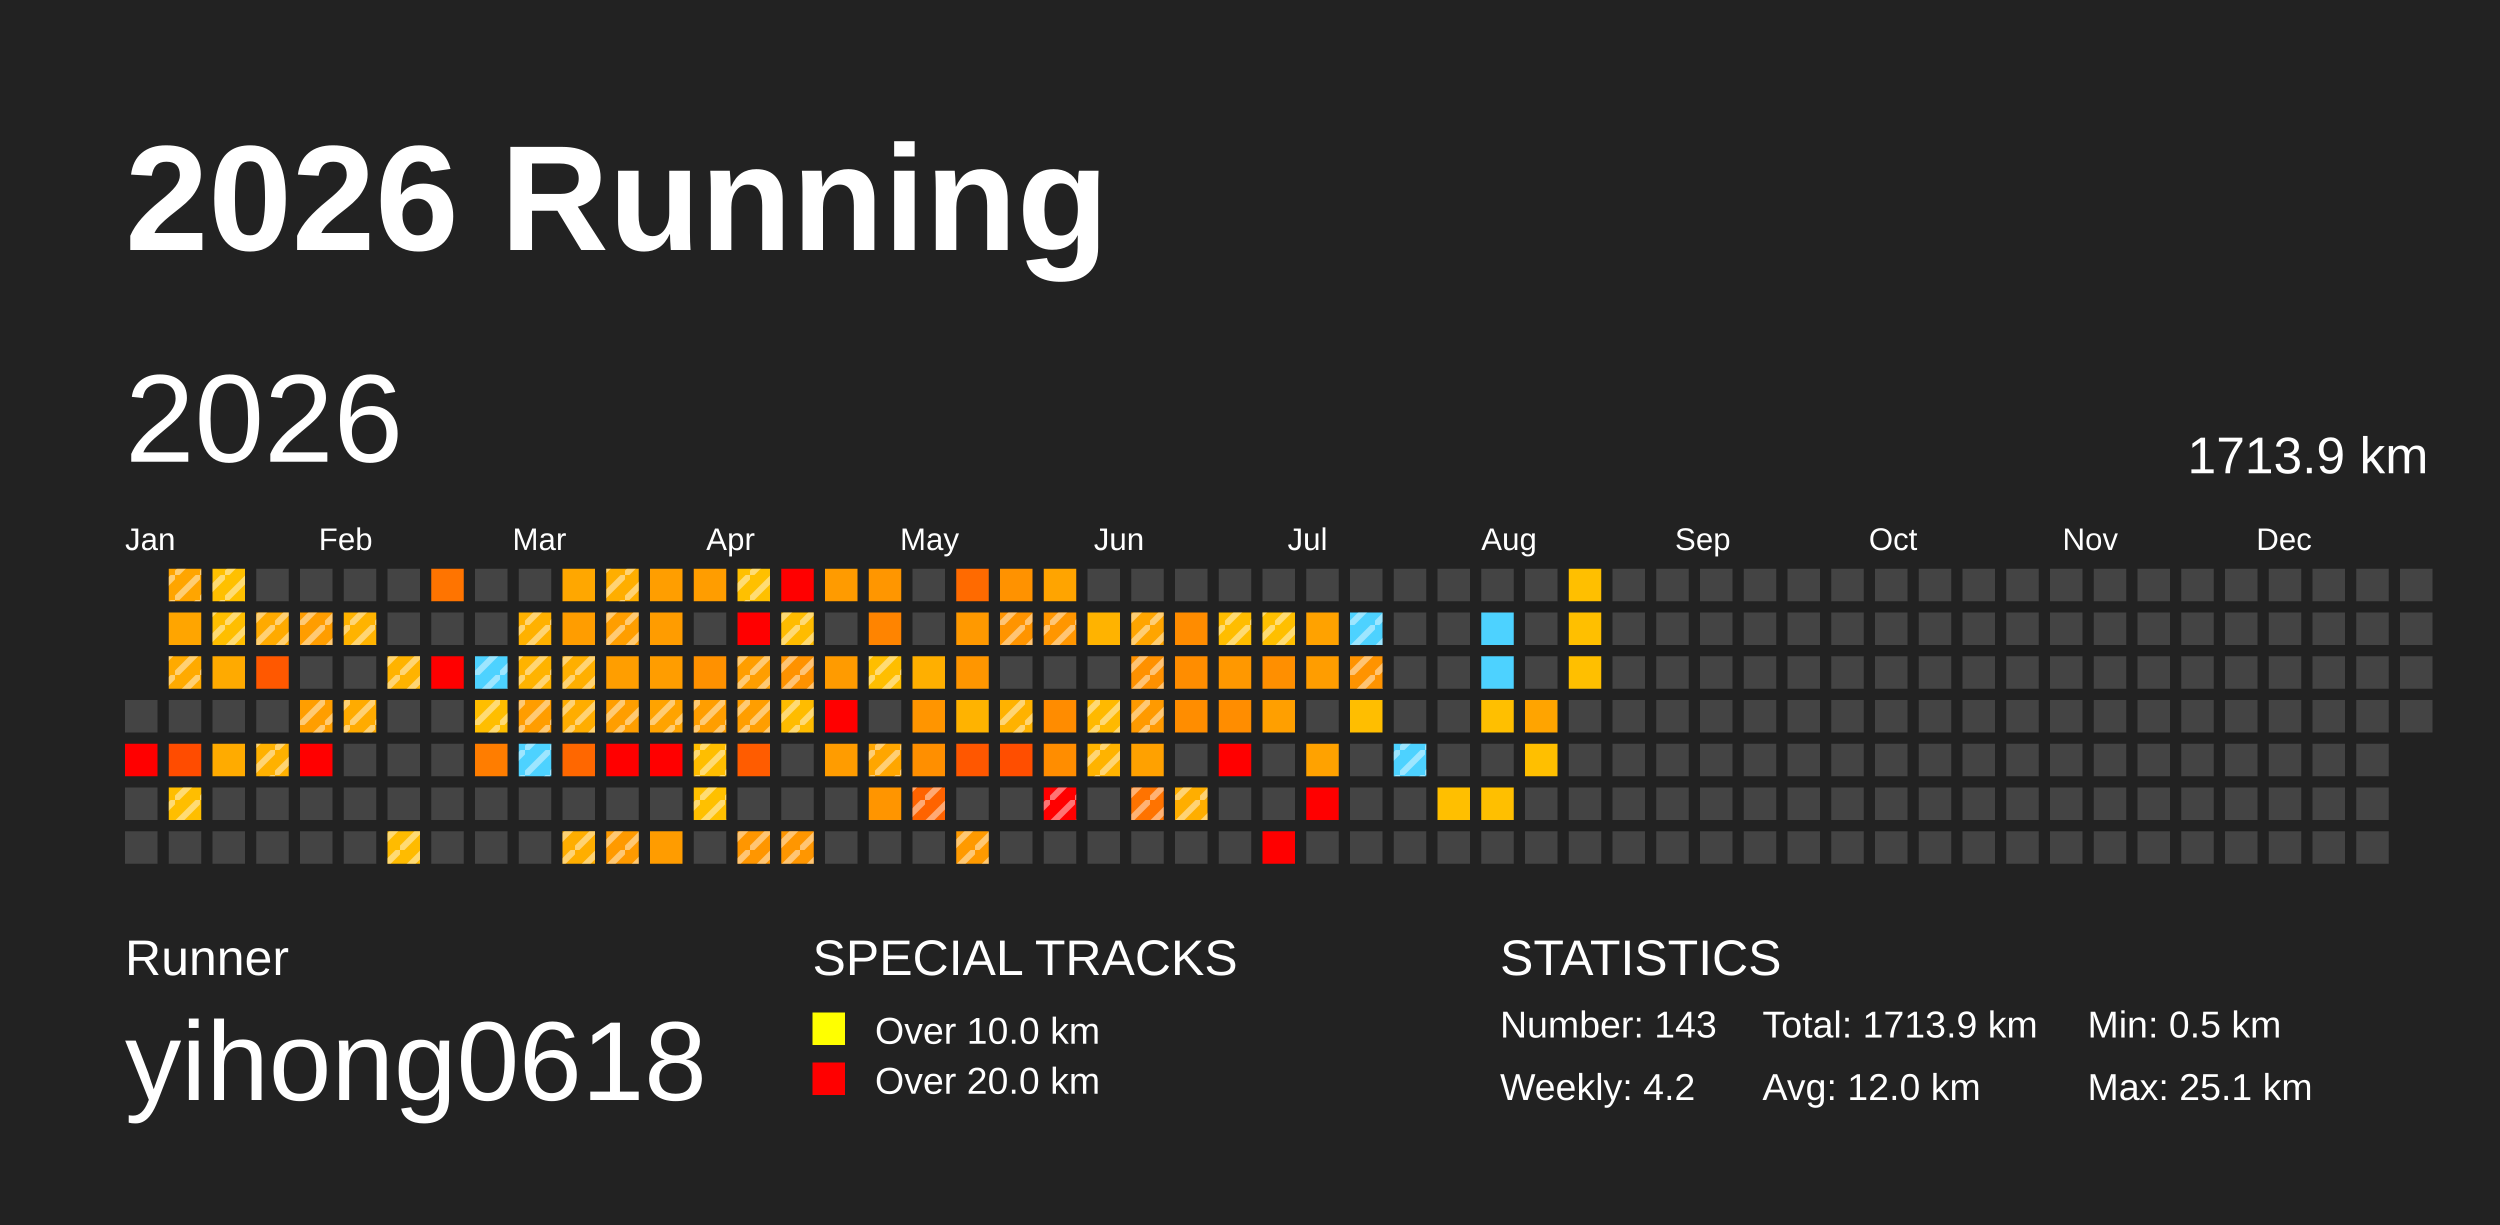
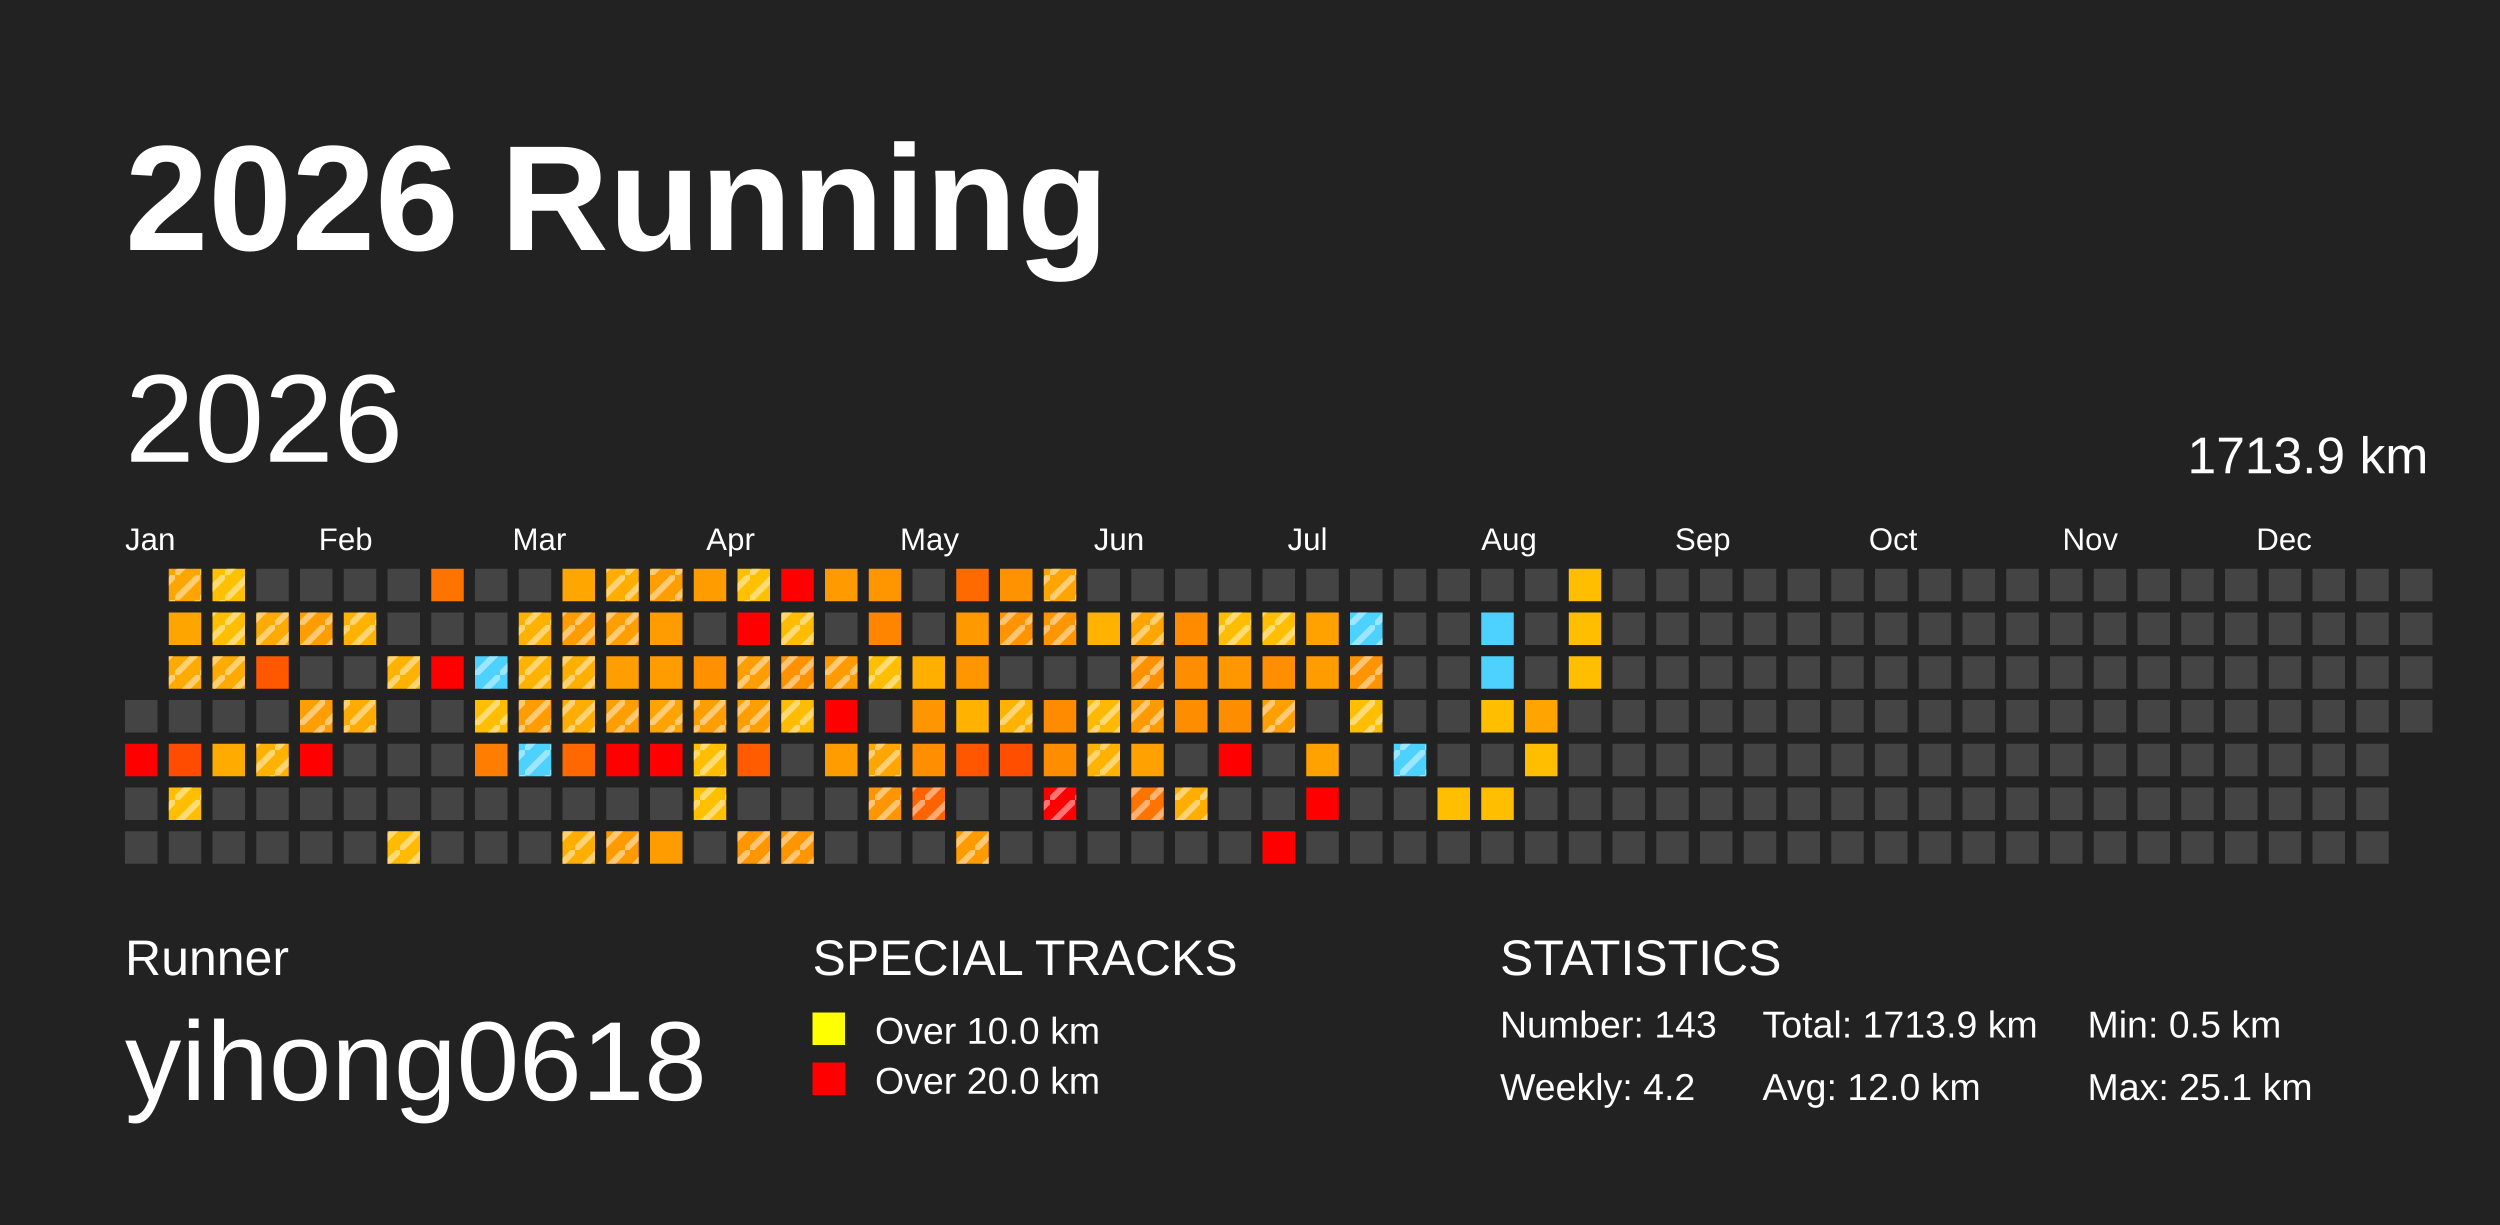
<svg xmlns="http://www.w3.org/2000/svg" baseProfile="full" height="98mm" version="1.1" viewBox="0,0,200,98" width="200mm">
  <defs>
    <pattern height="2" id="indoor-stripe" patternUnits="userSpaceOnUse" width="2">
      <line stroke="white" stroke-opacity="0.45" stroke-width="0.5" x1="0" x2="2" y1="2" y2="0" />
    </pattern>
  </defs>
  <rect fill="#222222" height="98" width="200" x="0" y="0" />
  <text fill="#FFFFFF" style="font-size:12px; font-family:Arial; font-weight:bold;" x="10" y="20">2026 Running</text>
  <text fill="#FFFFFF" style="font-size:4px; font-family:Arial" x="10" y="78">Runner</text>
  <text fill="#FFFFFF" style="font-size:9px; font-family:Arial" x="10" y="88">yihong0618</text>
  <text fill="#FFFFFF" style="font-size:4px; font-family:Arial" x="65" y="78">SPECIAL TRACKS</text>
  <rect fill="yellow" height="2.6" width="2.6" x="65" y="81" />
  <text fill="#FFFFFF" style="font-size:3px; font-family:Arial" x="70" y="83.5">Over 10.0 km</text>
  <rect fill="red" height="2.6" width="2.6" x="65" y="85" />
  <text fill="#FFFFFF" style="font-size:3px; font-family:Arial" x="70" y="87.5">Over 20.0 km</text>
  <text fill="#FFFFFF" style="font-size:4px; font-family:Arial" x="120" y="78">STATISTICS</text>
  <text fill="#FFFFFF" style="font-size:3px; font-family:Arial" x="120" y="83">Number: 143</text>
  <text fill="#FFFFFF" style="font-size:3px; font-family:Arial" x="120" y="88">Weekly: 4.2</text>
  <text fill="#FFFFFF" style="font-size:3px; font-family:Arial" x="141" y="83">Total: 1713.9 km</text>
  <text fill="#FFFFFF" style="font-size:3px; font-family:Arial" x="141" y="88">Avg: 12.0 km</text>
  <text fill="#FFFFFF" style="font-size:3px; font-family:Arial" x="167" y="83">Min: 0.5 km</text>
  <text fill="#FFFFFF" style="font-size:3px; font-family:Arial" x="167" y="88">Max: 25.1 km</text>
  <text dominant-baseline="hanging" fill="#FFFFFF" style="font-size:10.0px; font-family:Arial;" x="10" y="30">2026</text>
  <text dominant-baseline="hanging" fill="#FFFFFF" style="font-size:4.125px; font-family:Arial;" x="175" y="35">1713.9 km</text>
  <text fill="#FFFFFF" style="font-size:2.5px; font-family:Arial" x="10.0" y="44">Jan</text>
  <text fill="#FFFFFF" style="font-size:2.5px; font-family:Arial" x="25.5" y="44">Feb</text>
  <text fill="#FFFFFF" style="font-size:2.5px; font-family:Arial" x="41.0" y="44">Mar</text>
  <text fill="#FFFFFF" style="font-size:2.5px; font-family:Arial" x="56.5" y="44">Apr</text>
  <text fill="#FFFFFF" style="font-size:2.5px; font-family:Arial" x="72.0" y="44">May</text>
  <text fill="#FFFFFF" style="font-size:2.5px; font-family:Arial" x="87.5" y="44">Jun</text>
  <text fill="#FFFFFF" style="font-size:2.5px; font-family:Arial" x="103.0" y="44">Jul</text>
  <text fill="#FFFFFF" style="font-size:2.5px; font-family:Arial" x="118.5" y="44">Aug</text>
  <text fill="#FFFFFF" style="font-size:2.5px; font-family:Arial" x="134.0" y="44">Sep</text>
  <text fill="#FFFFFF" style="font-size:2.5px; font-family:Arial" x="149.5" y="44">Oct</text>
  <text fill="#FFFFFF" style="font-size:2.5px; font-family:Arial" x="165.0" y="44">Nov</text>
  <text fill="#FFFFFF" style="font-size:2.5px; font-family:Arial" x="180.5" y="44">Dec</text>
  <rect fill="#444444" height="2.6" width="2.6" x="10.0" y="56.0" />
  <rect fill="red" height="2.6" width="2.6" x="10.0" y="59.5" />
  <rect fill="#444444" height="2.6" width="2.6" x="10.0" y="63.0" />
  <rect fill="#444444" height="2.6" width="2.6" x="10.0" y="66.5" />
  <rect fill="#ffa500" height="2.6" width="2.6" x="13.5" y="45.5" />
  <rect fill="url(#indoor-stripe)" height="2.6" style="pointer-events: none;" width="2.6" x="13.5" y="45.5" />
  <rect fill="#ffa500" height="2.6" width="2.6" x="13.5" y="49.0" />
  <rect fill="#ffaa00" height="2.6" width="2.6" x="13.5" y="52.5" />
  <rect fill="url(#indoor-stripe)" height="2.6" style="pointer-events: none;" width="2.6" x="13.5" y="52.5" />
  <rect fill="#444444" height="2.6" width="2.6" x="13.5" y="56.0" />
  <rect fill="#ff4c00" height="2.6" width="2.6" x="13.5" y="59.5" />
  <rect fill="#ffbe00" height="2.6" width="2.6" x="13.5" y="63.0" />
  <rect fill="url(#indoor-stripe)" height="2.6" style="pointer-events: none;" width="2.6" x="13.5" y="63.0" />
  <rect fill="#444444" height="2.6" width="2.6" x="13.5" y="66.5" />
  <rect fill="#ffc000" height="2.6" width="2.6" x="17.0" y="45.5" />
  <rect fill="url(#indoor-stripe)" height="2.6" style="pointer-events: none;" width="2.6" x="17.0" y="45.5" />
  <rect fill="#ffbe00" height="2.6" width="2.6" x="17.0" y="49.0" />
  <rect fill="url(#indoor-stripe)" height="2.6" style="pointer-events: none;" width="2.6" x="17.0" y="49.0" />
  <rect fill="#ffaa00" height="2.6" width="2.6" x="17.0" y="52.5" />
+   <rect fill="url(#indoor-stripe)" height="2.6" style="pointer-events: none;" width="2.6" x="17.0" y="52.5" />
  <rect fill="#444444" height="2.6" width="2.6" x="17.0" y="56.0" />
  <rect fill="#ffab00" height="2.6" width="2.6" x="17.0" y="59.5" />
  <rect fill="#444444" height="2.6" width="2.6" x="17.0" y="63.0" />
  <rect fill="#444444" height="2.6" width="2.6" x="17.0" y="66.5" />
  <rect fill="#444444" height="2.6" width="2.6" x="20.5" y="45.5" />
  <rect fill="#ffaa00" height="2.6" width="2.6" x="20.5" y="49.0" />
  <rect fill="url(#indoor-stripe)" height="2.6" style="pointer-events: none;" width="2.6" x="20.5" y="49.0" />
  <rect fill="#ff5800" height="2.6" width="2.6" x="20.5" y="52.5" />
  <rect fill="#444444" height="2.6" width="2.6" x="20.5" y="56.0" />
  <rect fill="#ffb100" height="2.6" width="2.6" x="20.5" y="59.5" />
  <rect fill="url(#indoor-stripe)" height="2.6" style="pointer-events: none;" width="2.6" x="20.5" y="59.5" />
  <rect fill="#444444" height="2.6" width="2.6" x="20.5" y="63.0" />
  <rect fill="#444444" height="2.6" width="2.6" x="20.5" y="66.5" />
  <rect fill="#444444" height="2.6" width="2.6" x="24.0" y="45.5" />
  <rect fill="#ff9d00" height="2.6" width="2.6" x="24.0" y="49.0" />
  <rect fill="url(#indoor-stripe)" height="2.6" style="pointer-events: none;" width="2.6" x="24.0" y="49.0" />
  <rect fill="#444444" height="2.6" width="2.6" x="24.0" y="52.5" />
  <rect fill="#ff9e00" height="2.6" width="2.6" x="24.0" y="56.0" />
  <rect fill="url(#indoor-stripe)" height="2.6" style="pointer-events: none;" width="2.6" x="24.0" y="56.0" />
  <rect fill="red" height="2.6" width="2.6" x="24.0" y="59.5" />
  <rect fill="#444444" height="2.6" width="2.6" x="24.0" y="63.0" />
  <rect fill="#444444" height="2.6" width="2.6" x="24.0" y="66.5" />
  <rect fill="#444444" height="2.6" width="2.6" x="27.5" y="45.5" />
  <rect fill="#ffb300" height="2.6" width="2.6" x="27.5" y="49.0" />
  <rect fill="url(#indoor-stripe)" height="2.6" style="pointer-events: none;" width="2.6" x="27.5" y="49.0" />
  <rect fill="#444444" height="2.6" width="2.6" x="27.5" y="52.5" />
  <rect fill="#ffab00" height="2.6" width="2.6" x="27.5" y="56.0" />
  <rect fill="url(#indoor-stripe)" height="2.6" style="pointer-events: none;" width="2.6" x="27.5" y="56.0" />
  <rect fill="#444444" height="2.6" width="2.6" x="27.5" y="59.5" />
  <rect fill="#444444" height="2.6" width="2.6" x="27.5" y="63.0" />
  <rect fill="#444444" height="2.6" width="2.6" x="27.5" y="66.5" />
  <rect fill="#444444" height="2.6" width="2.6" x="31.0" y="45.5" />
  <rect fill="#444444" height="2.6" width="2.6" x="31.0" y="49.0" />
  <rect fill="#ffb300" height="2.6" width="2.6" x="31.0" y="52.5" />
  <rect fill="url(#indoor-stripe)" height="2.6" style="pointer-events: none;" width="2.6" x="31.0" y="52.5" />
  <rect fill="#444444" height="2.6" width="2.6" x="31.0" y="56.0" />
  <rect fill="#444444" height="2.6" width="2.6" x="31.0" y="59.5" />
  <rect fill="#444444" height="2.6" width="2.6" x="31.0" y="63.0" />
  <rect fill="#ffbb00" height="2.6" width="2.6" x="31.0" y="66.5" />
  <rect fill="url(#indoor-stripe)" height="2.6" style="pointer-events: none;" width="2.6" x="31.0" y="66.5" />
  <rect fill="#ff7400" height="2.6" width="2.6" x="34.5" y="45.5" />
  <rect fill="#444444" height="2.6" width="2.6" x="34.5" y="49.0" />
  <rect fill="red" height="2.6" width="2.6" x="34.5" y="52.5" />
  <rect fill="#444444" height="2.6" width="2.6" x="34.5" y="56.0" />
  <rect fill="#444444" height="2.6" width="2.6" x="34.5" y="59.5" />
  <rect fill="#444444" height="2.6" width="2.6" x="34.5" y="63.0" />
  <rect fill="#444444" height="2.6" width="2.6" x="34.5" y="66.5" />
  <rect fill="#444444" height="2.6" width="2.6" x="38.0" y="45.5" />
  <rect fill="#444444" height="2.6" width="2.6" x="38.0" y="49.0" />
  <rect fill="#4dd2ff" height="2.6" width="2.6" x="38.0" y="52.5" />
  <rect fill="url(#indoor-stripe)" height="2.6" style="pointer-events: none;" width="2.6" x="38.0" y="52.5" />
  <rect fill="#ffbe00" height="2.6" width="2.6" x="38.0" y="56.0" />
  <rect fill="url(#indoor-stripe)" height="2.6" style="pointer-events: none;" width="2.6" x="38.0" y="56.0" />
  <rect fill="#ff7d00" height="2.6" width="2.6" x="38.0" y="59.5" />
  <rect fill="#444444" height="2.6" width="2.6" x="38.0" y="63.0" />
  <rect fill="#444444" height="2.6" width="2.6" x="38.0" y="66.5" />
  <rect fill="#444444" height="2.6" width="2.6" x="41.5" y="45.5" />
  <rect fill="#ffb100" height="2.6" width="2.6" x="41.5" y="49.0" />
  <rect fill="url(#indoor-stripe)" height="2.6" style="pointer-events: none;" width="2.6" x="41.5" y="49.0" />
  <rect fill="#ffb300" height="2.6" width="2.6" x="41.5" y="52.5" />
  <rect fill="url(#indoor-stripe)" height="2.6" style="pointer-events: none;" width="2.6" x="41.5" y="52.5" />
  <rect fill="#ff9d00" height="2.6" width="2.6" x="41.5" y="56.0" />
  <rect fill="url(#indoor-stripe)" height="2.6" style="pointer-events: none;" width="2.6" x="41.5" y="56.0" />
  <rect fill="#4dd2ff" height="2.6" width="2.6" x="41.5" y="59.5" />
  <rect fill="url(#indoor-stripe)" height="2.6" style="pointer-events: none;" width="2.6" x="41.5" y="59.5" />
  <rect fill="#444444" height="2.6" width="2.6" x="41.5" y="63.0" />
  <rect fill="#444444" height="2.6" width="2.6" x="41.5" y="66.5" />
  <rect fill="#ffa700" height="2.6" width="2.6" x="45.0" y="45.5" />
  <rect fill="#ff9d00" height="2.6" width="2.6" x="45.0" y="49.0" />
+   <rect fill="url(#indoor-stripe)" height="2.6" style="pointer-events: none;" width="2.6" x="45.0" y="49.0" />
  <rect fill="#ffaf00" height="2.6" width="2.6" x="45.0" y="52.5" />
  <rect fill="url(#indoor-stripe)" height="2.6" style="pointer-events: none;" width="2.6" x="45.0" y="52.5" />
  <rect fill="#ffad00" height="2.6" width="2.6" x="45.0" y="56.0" />
  <rect fill="url(#indoor-stripe)" height="2.6" style="pointer-events: none;" width="2.6" x="45.0" y="56.0" />
  <rect fill="#ff6700" height="2.6" width="2.6" x="45.0" y="59.5" />
  <rect fill="#444444" height="2.6" width="2.6" x="45.0" y="63.0" />
  <rect fill="#ffae00" height="2.6" width="2.6" x="45.0" y="66.5" />
  <rect fill="url(#indoor-stripe)" height="2.6" style="pointer-events: none;" width="2.6" x="45.0" y="66.5" />
  <rect fill="#ffae00" height="2.6" width="2.6" x="48.5" y="45.5" />
  <rect fill="url(#indoor-stripe)" height="2.6" style="pointer-events: none;" width="2.6" x="48.5" y="45.5" />
  <rect fill="#ff9e00" height="2.6" width="2.6" x="48.5" y="49.0" />
  <rect fill="url(#indoor-stripe)" height="2.6" style="pointer-events: none;" width="2.6" x="48.5" y="49.0" />
  <rect fill="#ff9e00" height="2.6" width="2.6" x="48.5" y="52.5" />
  <rect fill="#ff9e00" height="2.6" width="2.6" x="48.5" y="56.0" />
  <rect fill="url(#indoor-stripe)" height="2.6" style="pointer-events: none;" width="2.6" x="48.5" y="56.0" />
  <rect fill="red" height="2.6" width="2.6" x="48.5" y="59.5" />
  <rect fill="#444444" height="2.6" width="2.6" x="48.5" y="63.0" />
  <rect fill="#ff9a00" height="2.6" width="2.6" x="48.5" y="66.5" />
  <rect fill="url(#indoor-stripe)" height="2.6" style="pointer-events: none;" width="2.6" x="48.5" y="66.5" />
  <rect fill="#ff9e00" height="2.6" width="2.6" x="52.0" y="45.5" />
+   <rect fill="url(#indoor-stripe)" height="2.6" style="pointer-events: none;" width="2.6" x="52.0" y="45.5" />
  <rect fill="#ff9c00" height="2.6" width="2.6" x="52.0" y="49.0" />
  <rect fill="#ff9d00" height="2.6" width="2.6" x="52.0" y="52.5" />
  <rect fill="#ffa300" height="2.6" width="2.6" x="52.0" y="56.0" />
  <rect fill="url(#indoor-stripe)" height="2.6" style="pointer-events: none;" width="2.6" x="52.0" y="56.0" />
  <rect fill="red" height="2.6" width="2.6" x="52.0" y="59.5" />
  <rect fill="#444444" height="2.6" width="2.6" x="52.0" y="63.0" />
  <rect fill="#ff9c00" height="2.6" width="2.6" x="52.0" y="66.5" />
  <rect fill="#ff9d00" height="2.6" width="2.6" x="55.5" y="45.5" />
  <rect fill="#444444" height="2.6" width="2.6" x="55.5" y="49.0" />
  <rect fill="#ff9100" height="2.6" width="2.6" x="55.5" y="52.5" />
  <rect fill="#ff9e00" height="2.6" width="2.6" x="55.5" y="56.0" />
  <rect fill="url(#indoor-stripe)" height="2.6" style="pointer-events: none;" width="2.6" x="55.5" y="56.0" />
  <rect fill="#ffbe00" height="2.6" width="2.6" x="55.5" y="59.5" />
  <rect fill="url(#indoor-stripe)" height="2.6" style="pointer-events: none;" width="2.6" x="55.5" y="59.5" />
  <rect fill="#ffc000" height="2.6" width="2.6" x="55.5" y="63.0" />
  <rect fill="url(#indoor-stripe)" height="2.6" style="pointer-events: none;" width="2.6" x="55.5" y="63.0" />
  <rect fill="#444444" height="2.6" width="2.6" x="55.5" y="66.5" />
  <rect fill="#ffc000" height="2.6" width="2.6" x="59.0" y="45.5" />
  <rect fill="url(#indoor-stripe)" height="2.6" style="pointer-events: none;" width="2.6" x="59.0" y="45.5" />
  <rect fill="red" height="2.6" width="2.6" x="59.0" y="49.0" />
  <rect fill="#ff9e00" height="2.6" width="2.6" x="59.0" y="52.5" />
  <rect fill="url(#indoor-stripe)" height="2.6" style="pointer-events: none;" width="2.6" x="59.0" y="52.5" />
  <rect fill="#ff9e00" height="2.6" width="2.6" x="59.0" y="56.0" />
  <rect fill="url(#indoor-stripe)" height="2.6" style="pointer-events: none;" width="2.6" x="59.0" y="56.0" />
  <rect fill="#ff5c00" height="2.6" width="2.6" x="59.0" y="59.5" />
  <rect fill="#444444" height="2.6" width="2.6" x="59.0" y="63.0" />
  <rect fill="#ff9600" height="2.6" width="2.6" x="59.0" y="66.5" />
  <rect fill="url(#indoor-stripe)" height="2.6" style="pointer-events: none;" width="2.6" x="59.0" y="66.5" />
  <rect fill="red" height="2.6" width="2.6" x="62.5" y="45.5" />
  <rect fill="#ffbc00" height="2.6" width="2.6" x="62.5" y="49.0" />
  <rect fill="url(#indoor-stripe)" height="2.6" style="pointer-events: none;" width="2.6" x="62.5" y="49.0" />
  <rect fill="#ff9200" height="2.6" width="2.6" x="62.5" y="52.5" />
  <rect fill="url(#indoor-stripe)" height="2.6" style="pointer-events: none;" width="2.6" x="62.5" y="52.5" />
  <rect fill="#ffbc00" height="2.6" width="2.6" x="62.5" y="56.0" />
  <rect fill="url(#indoor-stripe)" height="2.6" style="pointer-events: none;" width="2.6" x="62.5" y="56.0" />
  <rect fill="#444444" height="2.6" width="2.6" x="62.5" y="59.5" />
  <rect fill="#444444" height="2.6" width="2.6" x="62.5" y="63.0" />
  <rect fill="#ff9600" height="2.6" width="2.6" x="62.5" y="66.5" />
  <rect fill="url(#indoor-stripe)" height="2.6" style="pointer-events: none;" width="2.6" x="62.5" y="66.5" />
  <rect fill="#ff9b00" height="2.6" width="2.6" x="66.0" y="45.5" />
  <rect fill="#444444" height="2.6" width="2.6" x="66.0" y="49.0" />
  <rect fill="#ff9b00" height="2.6" width="2.6" x="66.0" y="52.5" />
+   <rect fill="url(#indoor-stripe)" height="2.6" style="pointer-events: none;" width="2.6" x="66.0" y="52.5" />
  <rect fill="red" height="2.6" width="2.6" x="66.0" y="56.0" />
  <rect fill="#ff9c00" height="2.6" width="2.6" x="66.0" y="59.5" />
  <rect fill="#444444" height="2.6" width="2.6" x="66.0" y="63.0" />
  <rect fill="#444444" height="2.6" width="2.6" x="66.0" y="66.5" />
  <rect fill="#ff9600" height="2.6" width="2.6" x="69.5" y="45.5" />
  <rect fill="#ff8400" height="2.6" width="2.6" x="69.5" y="49.0" />
  <rect fill="#ffbe00" height="2.6" width="2.6" x="69.5" y="52.5" />
  <rect fill="url(#indoor-stripe)" height="2.6" style="pointer-events: none;" width="2.6" x="69.5" y="52.5" />
  <rect fill="#444444" height="2.6" width="2.6" x="69.5" y="56.0" />
  <rect fill="#ffa600" height="2.6" width="2.6" x="69.5" y="59.5" />
  <rect fill="url(#indoor-stripe)" height="2.6" style="pointer-events: none;" width="2.6" x="69.5" y="59.5" />
  <rect fill="#ff9500" height="2.6" width="2.6" x="69.5" y="63.0" />
+   <rect fill="url(#indoor-stripe)" height="2.6" style="pointer-events: none;" width="2.6" x="69.5" y="63.0" />
  <rect fill="#444444" height="2.6" width="2.6" x="69.5" y="66.5" />
  <rect fill="#444444" height="2.6" width="2.6" x="73.0" y="45.5" />
  <rect fill="#444444" height="2.6" width="2.6" x="73.0" y="49.0" />
  <rect fill="#ffaf00" height="2.6" width="2.6" x="73.0" y="52.5" />
  <rect fill="#ff9500" height="2.6" width="2.6" x="73.0" y="56.0" />
  <rect fill="#ff8f00" height="2.6" width="2.6" x="73.0" y="59.5" />
  <rect fill="#ff6300" height="2.6" width="2.6" x="73.0" y="63.0" />
  <rect fill="url(#indoor-stripe)" height="2.6" style="pointer-events: none;" width="2.6" x="73.0" y="63.0" />
  <rect fill="#444444" height="2.6" width="2.6" x="73.0" y="66.5" />
  <rect fill="#ff6a00" height="2.6" width="2.6" x="76.5" y="45.5" />
  <rect fill="#ff9900" height="2.6" width="2.6" x="76.5" y="49.0" />
  <rect fill="#ff9600" height="2.6" width="2.6" x="76.5" y="52.5" />
  <rect fill="#ffb300" height="2.6" width="2.6" x="76.5" y="56.0" />
  <rect fill="#ff5700" height="2.6" width="2.6" x="76.5" y="59.5" />
  <rect fill="#444444" height="2.6" width="2.6" x="76.5" y="63.0" />
  <rect fill="#ff9a00" height="2.6" width="2.6" x="76.5" y="66.5" />
  <rect fill="url(#indoor-stripe)" height="2.6" style="pointer-events: none;" width="2.6" x="76.5" y="66.5" />
  <rect fill="#ff9200" height="2.6" width="2.6" x="80.0" y="45.5" />
  <rect fill="#ff9400" height="2.6" width="2.6" x="80.0" y="49.0" />
  <rect fill="url(#indoor-stripe)" height="2.6" style="pointer-events: none;" width="2.6" x="80.0" y="49.0" />
  <rect fill="#444444" height="2.6" width="2.6" x="80.0" y="52.5" />
  <rect fill="#ffb200" height="2.6" width="2.6" x="80.0" y="56.0" />
  <rect fill="url(#indoor-stripe)" height="2.6" style="pointer-events: none;" width="2.6" x="80.0" y="56.0" />
  <rect fill="#ff4e00" height="2.6" width="2.6" x="80.0" y="59.5" />
  <rect fill="#444444" height="2.6" width="2.6" x="80.0" y="63.0" />
  <rect fill="#444444" height="2.6" width="2.6" x="80.0" y="66.5" />
  <rect fill="#ffa400" height="2.6" width="2.6" x="83.5" y="45.5" />
+   <rect fill="url(#indoor-stripe)" height="2.6" style="pointer-events: none;" width="2.6" x="83.5" y="45.5" />
  <rect fill="#ff9600" height="2.6" width="2.6" x="83.5" y="49.0" />
  <rect fill="url(#indoor-stripe)" height="2.6" style="pointer-events: none;" width="2.6" x="83.5" y="49.0" />
  <rect fill="#444444" height="2.6" width="2.6" x="83.5" y="52.5" />
  <rect fill="#ff8c00" height="2.6" width="2.6" x="83.5" y="56.0" />
  <rect fill="#ff8d00" height="2.6" width="2.6" x="83.5" y="59.5" />
  <rect fill="red" height="2.6" width="2.6" x="83.5" y="63.0" />
  <rect fill="url(#indoor-stripe)" height="2.6" style="pointer-events: none;" width="2.6" x="83.5" y="63.0" />
  <rect fill="#444444" height="2.6" width="2.6" x="83.5" y="66.5" />
  <rect fill="#444444" height="2.6" width="2.6" x="87.0" y="45.5" />
  <rect fill="#ffb300" height="2.6" width="2.6" x="87.0" y="49.0" />
  <rect fill="#444444" height="2.6" width="2.6" x="87.0" y="52.5" />
  <rect fill="#ffb900" height="2.6" width="2.6" x="87.0" y="56.0" />
  <rect fill="url(#indoor-stripe)" height="2.6" style="pointer-events: none;" width="2.6" x="87.0" y="56.0" />
  <rect fill="#ffb300" height="2.6" width="2.6" x="87.0" y="59.5" />
  <rect fill="url(#indoor-stripe)" height="2.6" style="pointer-events: none;" width="2.6" x="87.0" y="59.5" />
  <rect fill="#444444" height="2.6" width="2.6" x="87.0" y="63.0" />
  <rect fill="#444444" height="2.6" width="2.6" x="87.0" y="66.5" />
  <rect fill="#444444" height="2.6" width="2.6" x="90.5" y="45.5" />
  <rect fill="#ffa500" height="2.6" width="2.6" x="90.5" y="49.0" />
  <rect fill="url(#indoor-stripe)" height="2.6" style="pointer-events: none;" width="2.6" x="90.5" y="49.0" />
  <rect fill="#ff9100" height="2.6" width="2.6" x="90.5" y="52.5" />
  <rect fill="url(#indoor-stripe)" height="2.6" style="pointer-events: none;" width="2.6" x="90.5" y="52.5" />
  <rect fill="#ff9a00" height="2.6" width="2.6" x="90.5" y="56.0" />
  <rect fill="url(#indoor-stripe)" height="2.6" style="pointer-events: none;" width="2.6" x="90.5" y="56.0" />
  <rect fill="#ffa100" height="2.6" width="2.6" x="90.5" y="59.5" />
  <rect fill="#ff7300" height="2.6" width="2.6" x="90.5" y="63.0" />
  <rect fill="url(#indoor-stripe)" height="2.6" style="pointer-events: none;" width="2.6" x="90.5" y="63.0" />
  <rect fill="#444444" height="2.6" width="2.6" x="90.5" y="66.5" />
  <rect fill="#444444" height="2.6" width="2.6" x="94.0" y="45.5" />
  <rect fill="#ff8c00" height="2.6" width="2.6" x="94.0" y="49.0" />
  <rect fill="#ff8d00" height="2.6" width="2.6" x="94.0" y="52.5" />
  <rect fill="#ff8d00" height="2.6" width="2.6" x="94.0" y="56.0" />
  <rect fill="#444444" height="2.6" width="2.6" x="94.0" y="59.5" />
  <rect fill="#ffae00" height="2.6" width="2.6" x="94.0" y="63.0" />
  <rect fill="url(#indoor-stripe)" height="2.6" style="pointer-events: none;" width="2.6" x="94.0" y="63.0" />
  <rect fill="#444444" height="2.6" width="2.6" x="94.0" y="66.5" />
  <rect fill="#444444" height="2.6" width="2.6" x="97.5" y="45.5" />
  <rect fill="#ffbd00" height="2.6" width="2.6" x="97.5" y="49.0" />
  <rect fill="url(#indoor-stripe)" height="2.6" style="pointer-events: none;" width="2.6" x="97.5" y="49.0" />
  <rect fill="#ff9800" height="2.6" width="2.6" x="97.5" y="52.5" />
  <rect fill="#ff8d00" height="2.6" width="2.6" x="97.5" y="56.0" />
  <rect fill="red" height="2.6" width="2.6" x="97.5" y="59.5" />
  <rect fill="#444444" height="2.6" width="2.6" x="97.5" y="63.0" />
  <rect fill="#444444" height="2.6" width="2.6" x="97.5" y="66.5" />
  <rect fill="#444444" height="2.6" width="2.6" x="101.0" y="45.5" />
  <rect fill="#ffbf00" height="2.6" width="2.6" x="101.0" y="49.0" />
  <rect fill="url(#indoor-stripe)" height="2.6" style="pointer-events: none;" width="2.6" x="101.0" y="49.0" />
  <rect fill="#ff8f00" height="2.6" width="2.6" x="101.0" y="52.5" />
  <rect fill="#ff9f00" height="2.6" width="2.6" x="101.0" y="56.0" />
+   <rect fill="url(#indoor-stripe)" height="2.6" style="pointer-events: none;" width="2.6" x="101.0" y="56.0" />
  <rect fill="#444444" height="2.6" width="2.6" x="101.0" y="59.5" />
  <rect fill="#444444" height="2.6" width="2.6" x="101.0" y="63.0" />
  <rect fill="red" height="2.6" width="2.6" x="101.0" y="66.5" />
  <rect fill="#444444" height="2.6" width="2.6" x="104.5" y="45.5" />
  <rect fill="#ffa200" height="2.6" width="2.6" x="104.5" y="49.0" />
  <rect fill="#ff9d00" height="2.6" width="2.6" x="104.5" y="52.5" />
  <rect fill="#444444" height="2.6" width="2.6" x="104.5" y="56.0" />
  <rect fill="#ffa200" height="2.6" width="2.6" x="104.5" y="59.5" />
  <rect fill="red" height="2.6" width="2.6" x="104.5" y="63.0" />
  <rect fill="#444444" height="2.6" width="2.6" x="104.5" y="66.5" />
  <rect fill="#444444" height="2.6" width="2.6" x="108.0" y="45.5" />
  <rect fill="#4dd2ff" height="2.6" width="2.6" x="108.0" y="49.0" />
  <rect fill="url(#indoor-stripe)" height="2.6" style="pointer-events: none;" width="2.6" x="108.0" y="49.0" />
  <rect fill="#ff9300" height="2.6" width="2.6" x="108.0" y="52.5" />
  <rect fill="url(#indoor-stripe)" height="2.6" style="pointer-events: none;" width="2.6" x="108.0" y="52.5" />
  <rect fill="#ffbe00" height="2.6" width="2.6" x="108.0" y="56.0" />
+   <rect fill="url(#indoor-stripe)" height="2.6" style="pointer-events: none;" width="2.6" x="108.0" y="56.0" />
  <rect fill="#444444" height="2.6" width="2.6" x="108.0" y="59.5" />
  <rect fill="#444444" height="2.6" width="2.6" x="108.0" y="63.0" />
  <rect fill="#444444" height="2.6" width="2.6" x="108.0" y="66.5" />
  <rect fill="#444444" height="2.6" width="2.6" x="111.5" y="45.5" />
  <rect fill="#444444" height="2.6" width="2.6" x="111.5" y="49.0" />
  <rect fill="#444444" height="2.6" width="2.6" x="111.5" y="52.5" />
  <rect fill="#444444" height="2.6" width="2.6" x="111.5" y="56.0" />
  <rect fill="#4dd2ff" height="2.6" width="2.6" x="111.5" y="59.5" />
  <rect fill="url(#indoor-stripe)" height="2.6" style="pointer-events: none;" width="2.6" x="111.5" y="59.5" />
  <rect fill="#444444" height="2.6" width="2.6" x="111.5" y="63.0" />
  <rect fill="#444444" height="2.6" width="2.6" x="111.5" y="66.5" />
  <rect fill="#444444" height="2.6" width="2.6" x="115.0" y="45.5" />
  <rect fill="#444444" height="2.6" width="2.6" x="115.0" y="49.0" />
  <rect fill="#444444" height="2.6" width="2.6" x="115.0" y="52.5" />
  <rect fill="#444444" height="2.6" width="2.6" x="115.0" y="56.0" />
  <rect fill="#444444" height="2.6" width="2.6" x="115.0" y="59.5" />
  <rect fill="#ffbf00" height="2.6" width="2.6" x="115.0" y="63.0" />
  <rect fill="#444444" height="2.6" width="2.6" x="115.0" y="66.5" />
  <rect fill="#444444" height="2.6" width="2.6" x="118.5" y="45.5" />
  <rect fill="#4dd2ff" height="2.6" width="2.6" x="118.5" y="49.0" />
  <rect fill="#4dd2ff" height="2.6" width="2.6" x="118.5" y="52.5" />
  <rect fill="#ffbf00" height="2.6" width="2.6" x="118.5" y="56.0" />
  <rect fill="#444444" height="2.6" width="2.6" x="118.5" y="59.5" />
  <rect fill="#ffbf00" height="2.6" width="2.6" x="118.5" y="63.0" />
  <rect fill="#444444" height="2.6" width="2.6" x="118.5" y="66.5" />
  <rect fill="#444444" height="2.6" width="2.6" x="122.0" y="45.5" />
  <rect fill="#444444" height="2.6" width="2.6" x="122.0" y="49.0" />
  <rect fill="#444444" height="2.6" width="2.6" x="122.0" y="52.5" />
  <rect fill="#ffa400" height="2.6" width="2.6" x="122.0" y="56.0" />
  <rect fill="#ffbf00" height="2.6" width="2.6" x="122.0" y="59.5" />
  <rect fill="#444444" height="2.6" width="2.6" x="122.0" y="63.0" />
  <rect fill="#444444" height="2.6" width="2.6" x="122.0" y="66.5" />
  <rect fill="#ffbf00" height="2.6" width="2.6" x="125.5" y="45.5" />
  <rect fill="#ffbf00" height="2.6" width="2.6" x="125.5" y="49.0" />
  <rect fill="#ffbf00" height="2.6" width="2.6" x="125.5" y="52.5" />
  <rect fill="#444444" height="2.6" width="2.6" x="125.5" y="56.0" />
  <rect fill="#444444" height="2.6" width="2.6" x="125.5" y="59.5" />
  <rect fill="#444444" height="2.6" width="2.6" x="125.5" y="63.0" />
  <rect fill="#444444" height="2.6" width="2.6" x="125.5" y="66.5" />
  <rect fill="#444444" height="2.6" width="2.6" x="129.0" y="45.5" />
  <rect fill="#444444" height="2.6" width="2.6" x="129.0" y="49.0" />
  <rect fill="#444444" height="2.6" width="2.6" x="129.0" y="52.5" />
  <rect fill="#444444" height="2.6" width="2.6" x="129.0" y="56.0" />
  <rect fill="#444444" height="2.6" width="2.6" x="129.0" y="59.5" />
  <rect fill="#444444" height="2.6" width="2.6" x="129.0" y="63.0" />
  <rect fill="#444444" height="2.6" width="2.6" x="129.0" y="66.5" />
  <rect fill="#444444" height="2.6" width="2.6" x="132.5" y="45.5" />
  <rect fill="#444444" height="2.6" width="2.6" x="132.5" y="49.0" />
  <rect fill="#444444" height="2.6" width="2.6" x="132.5" y="52.5" />
  <rect fill="#444444" height="2.6" width="2.6" x="132.5" y="56.0" />
  <rect fill="#444444" height="2.6" width="2.6" x="132.5" y="59.5" />
  <rect fill="#444444" height="2.6" width="2.6" x="132.5" y="63.0" />
  <rect fill="#444444" height="2.6" width="2.6" x="132.5" y="66.5" />
  <rect fill="#444444" height="2.6" width="2.6" x="136.0" y="45.5" />
  <rect fill="#444444" height="2.6" width="2.6" x="136.0" y="49.0" />
  <rect fill="#444444" height="2.6" width="2.6" x="136.0" y="52.5" />
  <rect fill="#444444" height="2.6" width="2.6" x="136.0" y="56.0" />
  <rect fill="#444444" height="2.6" width="2.6" x="136.0" y="59.5" />
  <rect fill="#444444" height="2.6" width="2.6" x="136.0" y="63.0" />
  <rect fill="#444444" height="2.6" width="2.6" x="136.0" y="66.5" />
  <rect fill="#444444" height="2.6" width="2.6" x="139.5" y="45.5" />
  <rect fill="#444444" height="2.6" width="2.6" x="139.5" y="49.0" />
  <rect fill="#444444" height="2.6" width="2.6" x="139.5" y="52.5" />
  <rect fill="#444444" height="2.6" width="2.6" x="139.5" y="56.0" />
  <rect fill="#444444" height="2.6" width="2.6" x="139.5" y="59.5" />
  <rect fill="#444444" height="2.6" width="2.6" x="139.5" y="63.0" />
  <rect fill="#444444" height="2.6" width="2.6" x="139.5" y="66.5" />
  <rect fill="#444444" height="2.6" width="2.6" x="143.0" y="45.5" />
  <rect fill="#444444" height="2.6" width="2.6" x="143.0" y="49.0" />
  <rect fill="#444444" height="2.6" width="2.6" x="143.0" y="52.5" />
  <rect fill="#444444" height="2.6" width="2.6" x="143.0" y="56.0" />
  <rect fill="#444444" height="2.6" width="2.6" x="143.0" y="59.5" />
  <rect fill="#444444" height="2.6" width="2.6" x="143.0" y="63.0" />
  <rect fill="#444444" height="2.6" width="2.6" x="143.0" y="66.5" />
  <rect fill="#444444" height="2.6" width="2.6" x="146.5" y="45.5" />
  <rect fill="#444444" height="2.6" width="2.6" x="146.5" y="49.0" />
  <rect fill="#444444" height="2.6" width="2.6" x="146.5" y="52.5" />
  <rect fill="#444444" height="2.6" width="2.6" x="146.5" y="56.0" />
  <rect fill="#444444" height="2.6" width="2.6" x="146.5" y="59.5" />
  <rect fill="#444444" height="2.6" width="2.6" x="146.5" y="63.0" />
  <rect fill="#444444" height="2.6" width="2.6" x="146.5" y="66.5" />
  <rect fill="#444444" height="2.6" width="2.6" x="150.0" y="45.5" />
  <rect fill="#444444" height="2.6" width="2.6" x="150.0" y="49.0" />
  <rect fill="#444444" height="2.6" width="2.6" x="150.0" y="52.5" />
  <rect fill="#444444" height="2.6" width="2.6" x="150.0" y="56.0" />
  <rect fill="#444444" height="2.6" width="2.6" x="150.0" y="59.5" />
  <rect fill="#444444" height="2.6" width="2.6" x="150.0" y="63.0" />
  <rect fill="#444444" height="2.6" width="2.6" x="150.0" y="66.5" />
  <rect fill="#444444" height="2.6" width="2.6" x="153.5" y="45.5" />
  <rect fill="#444444" height="2.6" width="2.6" x="153.5" y="49.0" />
  <rect fill="#444444" height="2.6" width="2.6" x="153.5" y="52.5" />
  <rect fill="#444444" height="2.6" width="2.6" x="153.5" y="56.0" />
  <rect fill="#444444" height="2.6" width="2.6" x="153.5" y="59.5" />
  <rect fill="#444444" height="2.6" width="2.6" x="153.5" y="63.0" />
  <rect fill="#444444" height="2.6" width="2.6" x="153.5" y="66.5" />
  <rect fill="#444444" height="2.6" width="2.6" x="157.0" y="45.5" />
  <rect fill="#444444" height="2.6" width="2.6" x="157.0" y="49.0" />
  <rect fill="#444444" height="2.6" width="2.6" x="157.0" y="52.5" />
  <rect fill="#444444" height="2.6" width="2.6" x="157.0" y="56.0" />
  <rect fill="#444444" height="2.6" width="2.6" x="157.0" y="59.5" />
  <rect fill="#444444" height="2.6" width="2.6" x="157.0" y="63.0" />
  <rect fill="#444444" height="2.6" width="2.6" x="157.0" y="66.5" />
  <rect fill="#444444" height="2.6" width="2.6" x="160.5" y="45.5" />
  <rect fill="#444444" height="2.6" width="2.6" x="160.5" y="49.0" />
  <rect fill="#444444" height="2.6" width="2.6" x="160.5" y="52.5" />
  <rect fill="#444444" height="2.6" width="2.6" x="160.5" y="56.0" />
  <rect fill="#444444" height="2.6" width="2.6" x="160.5" y="59.5" />
  <rect fill="#444444" height="2.6" width="2.6" x="160.5" y="63.0" />
  <rect fill="#444444" height="2.6" width="2.6" x="160.5" y="66.5" />
  <rect fill="#444444" height="2.6" width="2.6" x="164.0" y="45.5" />
  <rect fill="#444444" height="2.6" width="2.6" x="164.0" y="49.0" />
  <rect fill="#444444" height="2.6" width="2.6" x="164.0" y="52.5" />
  <rect fill="#444444" height="2.6" width="2.6" x="164.0" y="56.0" />
  <rect fill="#444444" height="2.6" width="2.6" x="164.0" y="59.5" />
  <rect fill="#444444" height="2.6" width="2.6" x="164.0" y="63.0" />
  <rect fill="#444444" height="2.6" width="2.6" x="164.0" y="66.5" />
  <rect fill="#444444" height="2.6" width="2.6" x="167.5" y="45.5" />
  <rect fill="#444444" height="2.6" width="2.6" x="167.5" y="49.0" />
  <rect fill="#444444" height="2.6" width="2.6" x="167.5" y="52.5" />
  <rect fill="#444444" height="2.6" width="2.6" x="167.5" y="56.0" />
  <rect fill="#444444" height="2.6" width="2.6" x="167.5" y="59.5" />
  <rect fill="#444444" height="2.6" width="2.6" x="167.5" y="63.0" />
  <rect fill="#444444" height="2.6" width="2.6" x="167.5" y="66.5" />
  <rect fill="#444444" height="2.6" width="2.6" x="171.0" y="45.5" />
  <rect fill="#444444" height="2.6" width="2.6" x="171.0" y="49.0" />
  <rect fill="#444444" height="2.6" width="2.6" x="171.0" y="52.5" />
  <rect fill="#444444" height="2.6" width="2.6" x="171.0" y="56.0" />
  <rect fill="#444444" height="2.6" width="2.6" x="171.0" y="59.5" />
  <rect fill="#444444" height="2.6" width="2.6" x="171.0" y="63.0" />
  <rect fill="#444444" height="2.6" width="2.6" x="171.0" y="66.5" />
  <rect fill="#444444" height="2.6" width="2.6" x="174.5" y="45.5" />
  <rect fill="#444444" height="2.6" width="2.6" x="174.5" y="49.0" />
  <rect fill="#444444" height="2.6" width="2.6" x="174.5" y="52.5" />
  <rect fill="#444444" height="2.6" width="2.6" x="174.5" y="56.0" />
  <rect fill="#444444" height="2.6" width="2.6" x="174.5" y="59.5" />
  <rect fill="#444444" height="2.6" width="2.6" x="174.5" y="63.0" />
  <rect fill="#444444" height="2.6" width="2.6" x="174.5" y="66.5" />
  <rect fill="#444444" height="2.6" width="2.6" x="178.0" y="45.5" />
  <rect fill="#444444" height="2.6" width="2.6" x="178.0" y="49.0" />
  <rect fill="#444444" height="2.6" width="2.6" x="178.0" y="52.5" />
  <rect fill="#444444" height="2.6" width="2.6" x="178.0" y="56.0" />
  <rect fill="#444444" height="2.6" width="2.6" x="178.0" y="59.5" />
  <rect fill="#444444" height="2.6" width="2.6" x="178.0" y="63.0" />
  <rect fill="#444444" height="2.6" width="2.6" x="178.0" y="66.5" />
  <rect fill="#444444" height="2.6" width="2.6" x="181.5" y="45.5" />
  <rect fill="#444444" height="2.6" width="2.6" x="181.5" y="49.0" />
  <rect fill="#444444" height="2.6" width="2.6" x="181.5" y="52.5" />
  <rect fill="#444444" height="2.6" width="2.6" x="181.5" y="56.0" />
  <rect fill="#444444" height="2.6" width="2.6" x="181.5" y="59.5" />
  <rect fill="#444444" height="2.6" width="2.6" x="181.5" y="63.0" />
  <rect fill="#444444" height="2.6" width="2.6" x="181.5" y="66.5" />
  <rect fill="#444444" height="2.6" width="2.6" x="185.0" y="45.5" />
  <rect fill="#444444" height="2.6" width="2.6" x="185.0" y="49.0" />
  <rect fill="#444444" height="2.6" width="2.6" x="185.0" y="52.5" />
  <rect fill="#444444" height="2.6" width="2.6" x="185.0" y="56.0" />
  <rect fill="#444444" height="2.6" width="2.6" x="185.0" y="59.5" />
  <rect fill="#444444" height="2.6" width="2.6" x="185.0" y="63.0" />
  <rect fill="#444444" height="2.6" width="2.6" x="185.0" y="66.5" />
  <rect fill="#444444" height="2.6" width="2.6" x="188.5" y="45.5" />
  <rect fill="#444444" height="2.6" width="2.6" x="188.5" y="49.0" />
  <rect fill="#444444" height="2.6" width="2.6" x="188.5" y="52.5" />
  <rect fill="#444444" height="2.6" width="2.6" x="188.5" y="56.0" />
  <rect fill="#444444" height="2.6" width="2.6" x="188.5" y="59.5" />
  <rect fill="#444444" height="2.6" width="2.6" x="188.5" y="63.0" />
  <rect fill="#444444" height="2.6" width="2.6" x="188.5" y="66.5" />
  <rect fill="#444444" height="2.6" width="2.6" x="192.0" y="45.5" />
  <rect fill="#444444" height="2.6" width="2.6" x="192.0" y="49.0" />
  <rect fill="#444444" height="2.6" width="2.6" x="192.0" y="52.5" />
  <rect fill="#444444" height="2.6" width="2.6" x="192.0" y="56.0" />
</svg>
